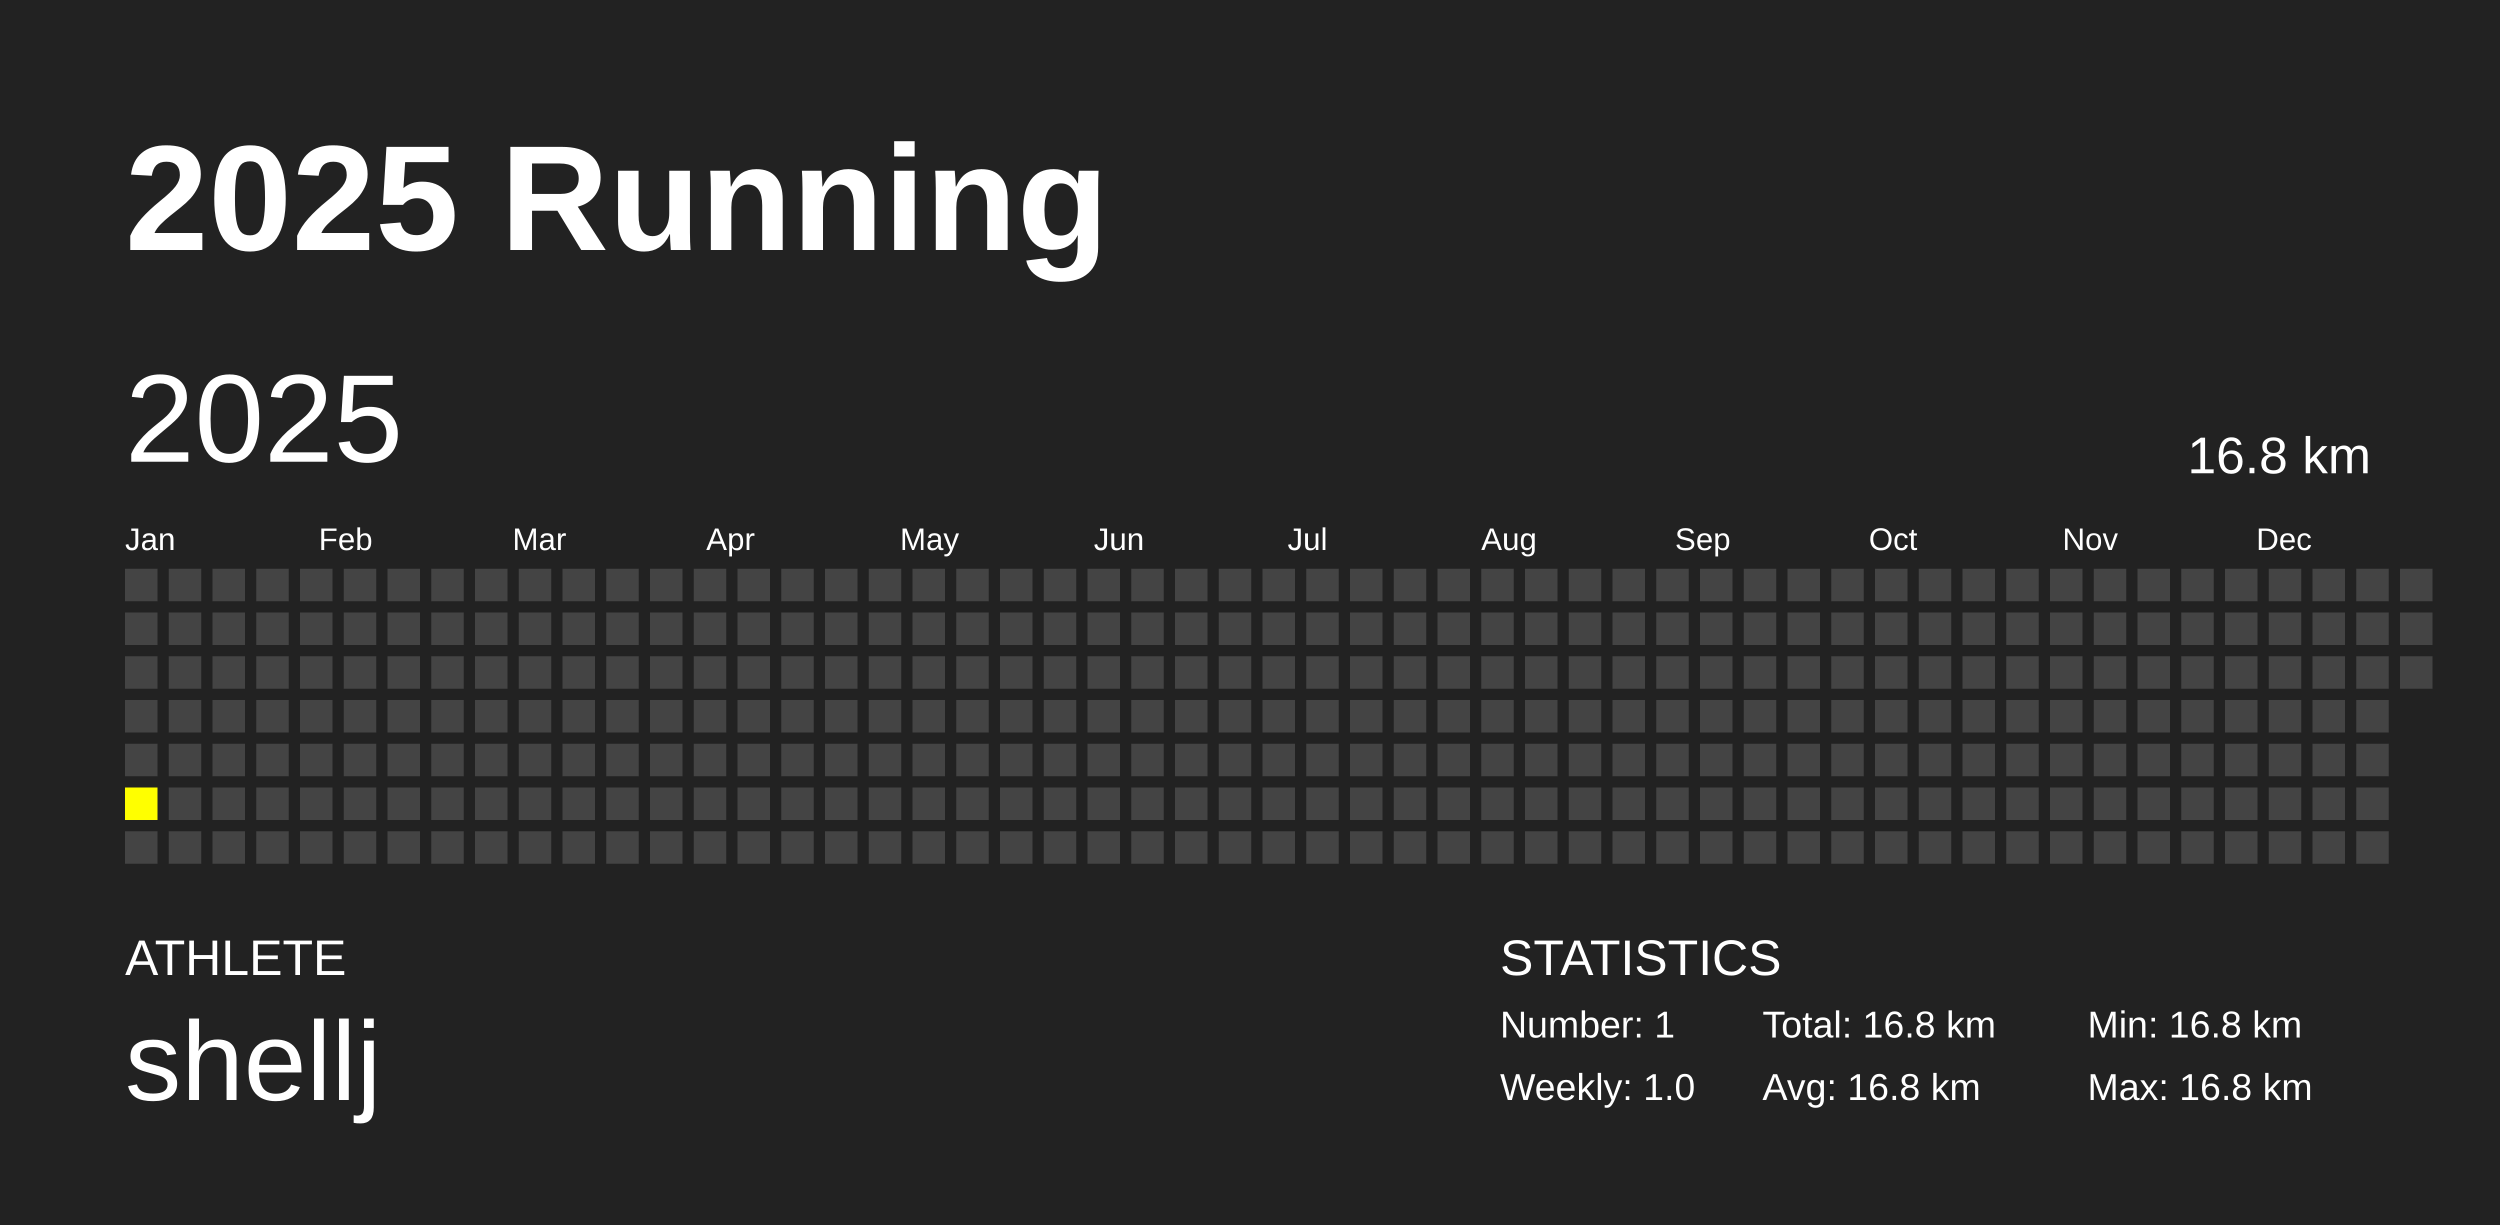
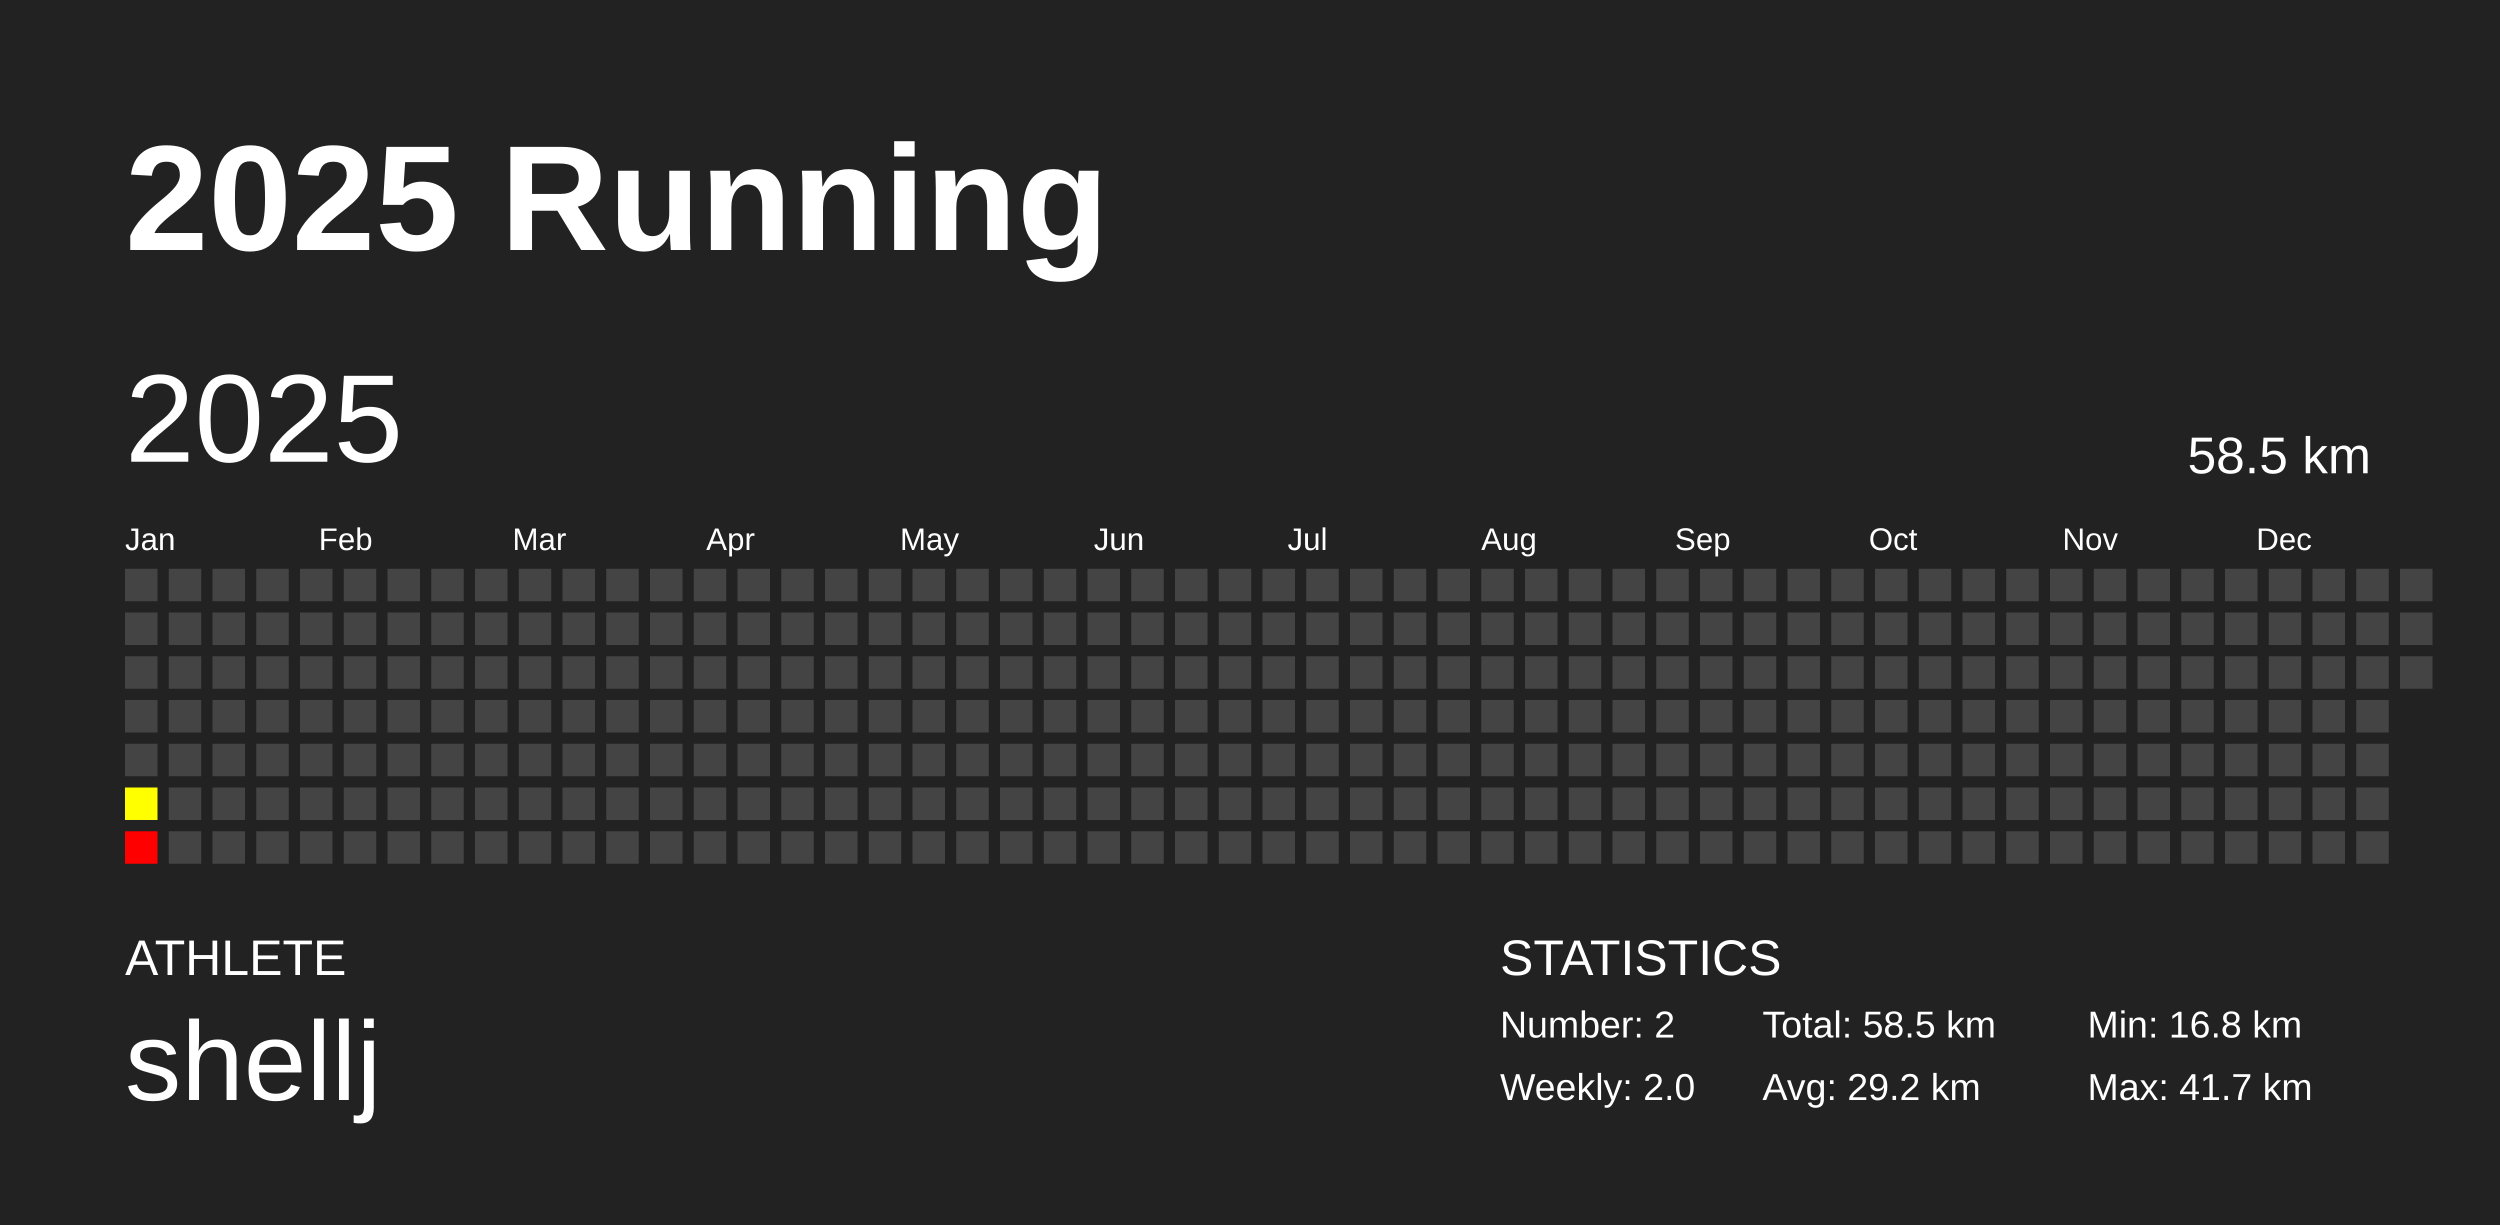
<svg xmlns="http://www.w3.org/2000/svg" baseProfile="full" height="98mm" version="1.1" viewBox="0,0,200,98" width="200mm">
  <defs />
  <rect fill="#222222" height="98" width="200" x="0" y="0" />
  <text fill="#FFFFFF" style="font-size:12px; font-family:Arial; font-weight:bold;" x="10" y="20">2025 Running</text>
  <text fill="#FFFFFF" style="font-size:4px; font-family:Arial" x="10" y="78">ATHLETE</text>
  <text fill="#FFFFFF" style="font-size:9px; font-family:Arial" x="10" y="88">shellj</text>
  <text fill="#FFFFFF" style="font-size:4px; font-family:Arial" x="120" y="78">STATISTICS</text>
-   <text fill="#FFFFFF" style="font-size:3px; font-family:Arial" x="120" y="83">Number: 1</text>
-   <text fill="#FFFFFF" style="font-size:3px; font-family:Arial" x="120" y="88">Weekly: 1.0</text>
-   <text fill="#FFFFFF" style="font-size:3px; font-family:Arial" x="141" y="83">Total: 16.8 km</text>
-   <text fill="#FFFFFF" style="font-size:3px; font-family:Arial" x="141" y="88">Avg: 16.8 km</text>
+   <text fill="#FFFFFF" style="font-size:3px; font-family:Arial" x="120" y="83">Number: 2</text>
+   <text fill="#FFFFFF" style="font-size:3px; font-family:Arial" x="120" y="88">Weekly: 2.0</text>
+   <text fill="#FFFFFF" style="font-size:3px; font-family:Arial" x="141" y="83">Total: 58.5 km</text>
+   <text fill="#FFFFFF" style="font-size:3px; font-family:Arial" x="141" y="88">Avg: 29.2 km</text>
  <text fill="#FFFFFF" style="font-size:3px; font-family:Arial" x="167" y="83">Min: 16.8 km</text>
-   <text fill="#FFFFFF" style="font-size:3px; font-family:Arial" x="167" y="88">Max: 16.8 km</text>
+   <text fill="#FFFFFF" style="font-size:3px; font-family:Arial" x="167" y="88">Max: 41.7 km</text>
  <text dominant-baseline="hanging" fill="#FFFFFF" style="font-size:10.0px; font-family:Arial;" x="10" y="30">2025</text>
-   <text dominant-baseline="hanging" fill="#FFFFFF" style="font-size:4.125px; font-family:Arial;" x="175" y="35">16.8 km</text>
+   <text dominant-baseline="hanging" fill="#FFFFFF" style="font-size:4.125px; font-family:Arial;" x="175" y="35">58.5 km</text>
  <text fill="#FFFFFF" style="font-size:2.5px; font-family:Arial" x="10.0" y="44">Jan</text>
  <text fill="#FFFFFF" style="font-size:2.5px; font-family:Arial" x="25.5" y="44">Feb</text>
  <text fill="#FFFFFF" style="font-size:2.5px; font-family:Arial" x="41.0" y="44">Mar</text>
  <text fill="#FFFFFF" style="font-size:2.5px; font-family:Arial" x="56.5" y="44">Apr</text>
  <text fill="#FFFFFF" style="font-size:2.5px; font-family:Arial" x="72.0" y="44">May</text>
  <text fill="#FFFFFF" style="font-size:2.5px; font-family:Arial" x="87.5" y="44">Jun</text>
  <text fill="#FFFFFF" style="font-size:2.5px; font-family:Arial" x="103.0" y="44">Jul</text>
  <text fill="#FFFFFF" style="font-size:2.5px; font-family:Arial" x="118.5" y="44">Aug</text>
  <text fill="#FFFFFF" style="font-size:2.5px; font-family:Arial" x="134.0" y="44">Sep</text>
  <text fill="#FFFFFF" style="font-size:2.5px; font-family:Arial" x="149.5" y="44">Oct</text>
  <text fill="#FFFFFF" style="font-size:2.5px; font-family:Arial" x="165.0" y="44">Nov</text>
  <text fill="#FFFFFF" style="font-size:2.5px; font-family:Arial" x="180.5" y="44">Dec</text>
  <rect fill="#444444" height="2.6" width="2.6" x="10.0" y="45.5" />
  <rect fill="#444444" height="2.6" width="2.6" x="10.0" y="49.0" />
  <rect fill="#444444" height="2.6" width="2.6" x="10.0" y="52.5" />
  <rect fill="#444444" height="2.6" width="2.6" x="10.0" y="56.0" />
  <rect fill="#444444" height="2.6" width="2.6" x="10.0" y="59.5" />
-   <rect fill="yellow" height="2.6" width="2.6" x="10.0" y="63.0" />
-   <rect fill="#444444" height="2.6" width="2.6" x="10.0" y="66.5" />
+   <rect fill="#ffff00" height="2.6" width="2.6" x="10.0" y="63.0" />
+   <rect fill="red" height="2.6" width="2.6" x="10.0" y="66.5" />
  <rect fill="#444444" height="2.6" width="2.6" x="13.5" y="45.5" />
  <rect fill="#444444" height="2.6" width="2.6" x="13.5" y="49.0" />
  <rect fill="#444444" height="2.6" width="2.6" x="13.5" y="52.5" />
  <rect fill="#444444" height="2.6" width="2.6" x="13.5" y="56.0" />
  <rect fill="#444444" height="2.6" width="2.6" x="13.5" y="59.5" />
  <rect fill="#444444" height="2.6" width="2.6" x="13.5" y="63.0" />
  <rect fill="#444444" height="2.6" width="2.6" x="13.5" y="66.5" />
  <rect fill="#444444" height="2.6" width="2.6" x="17.0" y="45.5" />
  <rect fill="#444444" height="2.6" width="2.6" x="17.0" y="49.0" />
  <rect fill="#444444" height="2.6" width="2.6" x="17.0" y="52.5" />
  <rect fill="#444444" height="2.6" width="2.6" x="17.0" y="56.0" />
  <rect fill="#444444" height="2.6" width="2.6" x="17.0" y="59.5" />
  <rect fill="#444444" height="2.6" width="2.6" x="17.0" y="63.0" />
  <rect fill="#444444" height="2.6" width="2.6" x="17.0" y="66.5" />
  <rect fill="#444444" height="2.6" width="2.6" x="20.5" y="45.5" />
  <rect fill="#444444" height="2.6" width="2.6" x="20.5" y="49.0" />
  <rect fill="#444444" height="2.6" width="2.6" x="20.5" y="52.5" />
  <rect fill="#444444" height="2.6" width="2.6" x="20.5" y="56.0" />
  <rect fill="#444444" height="2.6" width="2.6" x="20.5" y="59.5" />
  <rect fill="#444444" height="2.6" width="2.6" x="20.5" y="63.0" />
  <rect fill="#444444" height="2.6" width="2.6" x="20.5" y="66.5" />
  <rect fill="#444444" height="2.6" width="2.6" x="24.0" y="45.5" />
  <rect fill="#444444" height="2.6" width="2.6" x="24.0" y="49.0" />
  <rect fill="#444444" height="2.6" width="2.6" x="24.0" y="52.5" />
  <rect fill="#444444" height="2.6" width="2.6" x="24.0" y="56.0" />
  <rect fill="#444444" height="2.6" width="2.6" x="24.0" y="59.5" />
  <rect fill="#444444" height="2.6" width="2.6" x="24.0" y="63.0" />
  <rect fill="#444444" height="2.6" width="2.6" x="24.0" y="66.5" />
  <rect fill="#444444" height="2.6" width="2.6" x="27.5" y="45.5" />
  <rect fill="#444444" height="2.6" width="2.6" x="27.5" y="49.0" />
  <rect fill="#444444" height="2.6" width="2.6" x="27.5" y="52.5" />
  <rect fill="#444444" height="2.6" width="2.6" x="27.5" y="56.0" />
  <rect fill="#444444" height="2.6" width="2.6" x="27.5" y="59.5" />
  <rect fill="#444444" height="2.6" width="2.6" x="27.5" y="63.0" />
  <rect fill="#444444" height="2.6" width="2.6" x="27.5" y="66.5" />
  <rect fill="#444444" height="2.6" width="2.6" x="31.0" y="45.5" />
  <rect fill="#444444" height="2.6" width="2.6" x="31.0" y="49.0" />
  <rect fill="#444444" height="2.6" width="2.6" x="31.0" y="52.5" />
  <rect fill="#444444" height="2.6" width="2.6" x="31.0" y="56.0" />
  <rect fill="#444444" height="2.6" width="2.6" x="31.0" y="59.5" />
  <rect fill="#444444" height="2.6" width="2.6" x="31.0" y="63.0" />
  <rect fill="#444444" height="2.6" width="2.6" x="31.0" y="66.5" />
  <rect fill="#444444" height="2.6" width="2.6" x="34.5" y="45.5" />
  <rect fill="#444444" height="2.6" width="2.6" x="34.5" y="49.0" />
  <rect fill="#444444" height="2.6" width="2.6" x="34.5" y="52.5" />
  <rect fill="#444444" height="2.6" width="2.6" x="34.5" y="56.0" />
  <rect fill="#444444" height="2.6" width="2.6" x="34.5" y="59.5" />
  <rect fill="#444444" height="2.6" width="2.6" x="34.5" y="63.0" />
  <rect fill="#444444" height="2.6" width="2.6" x="34.5" y="66.5" />
  <rect fill="#444444" height="2.6" width="2.6" x="38.0" y="45.5" />
  <rect fill="#444444" height="2.6" width="2.6" x="38.0" y="49.0" />
  <rect fill="#444444" height="2.6" width="2.6" x="38.0" y="52.5" />
  <rect fill="#444444" height="2.6" width="2.6" x="38.0" y="56.0" />
  <rect fill="#444444" height="2.6" width="2.6" x="38.0" y="59.5" />
  <rect fill="#444444" height="2.6" width="2.6" x="38.0" y="63.0" />
  <rect fill="#444444" height="2.6" width="2.6" x="38.0" y="66.5" />
  <rect fill="#444444" height="2.6" width="2.6" x="41.5" y="45.5" />
  <rect fill="#444444" height="2.6" width="2.6" x="41.5" y="49.0" />
  <rect fill="#444444" height="2.6" width="2.6" x="41.5" y="52.5" />
  <rect fill="#444444" height="2.6" width="2.6" x="41.5" y="56.0" />
  <rect fill="#444444" height="2.6" width="2.6" x="41.5" y="59.5" />
  <rect fill="#444444" height="2.6" width="2.6" x="41.5" y="63.0" />
  <rect fill="#444444" height="2.6" width="2.6" x="41.5" y="66.5" />
  <rect fill="#444444" height="2.6" width="2.6" x="45.0" y="45.5" />
  <rect fill="#444444" height="2.6" width="2.6" x="45.0" y="49.0" />
  <rect fill="#444444" height="2.6" width="2.6" x="45.0" y="52.5" />
  <rect fill="#444444" height="2.6" width="2.6" x="45.0" y="56.0" />
  <rect fill="#444444" height="2.6" width="2.6" x="45.0" y="59.5" />
  <rect fill="#444444" height="2.6" width="2.6" x="45.0" y="63.0" />
  <rect fill="#444444" height="2.6" width="2.6" x="45.0" y="66.5" />
  <rect fill="#444444" height="2.6" width="2.6" x="48.5" y="45.5" />
  <rect fill="#444444" height="2.6" width="2.6" x="48.5" y="49.0" />
  <rect fill="#444444" height="2.6" width="2.6" x="48.5" y="52.5" />
  <rect fill="#444444" height="2.6" width="2.6" x="48.5" y="56.0" />
  <rect fill="#444444" height="2.6" width="2.6" x="48.5" y="59.5" />
  <rect fill="#444444" height="2.6" width="2.6" x="48.5" y="63.0" />
  <rect fill="#444444" height="2.6" width="2.6" x="48.5" y="66.5" />
  <rect fill="#444444" height="2.6" width="2.6" x="52.0" y="45.5" />
  <rect fill="#444444" height="2.6" width="2.6" x="52.0" y="49.0" />
  <rect fill="#444444" height="2.6" width="2.6" x="52.0" y="52.5" />
  <rect fill="#444444" height="2.6" width="2.6" x="52.0" y="56.0" />
  <rect fill="#444444" height="2.6" width="2.6" x="52.0" y="59.5" />
  <rect fill="#444444" height="2.6" width="2.6" x="52.0" y="63.0" />
  <rect fill="#444444" height="2.6" width="2.6" x="52.0" y="66.5" />
  <rect fill="#444444" height="2.6" width="2.6" x="55.5" y="45.5" />
  <rect fill="#444444" height="2.6" width="2.6" x="55.5" y="49.0" />
  <rect fill="#444444" height="2.6" width="2.6" x="55.5" y="52.5" />
  <rect fill="#444444" height="2.6" width="2.6" x="55.5" y="56.0" />
  <rect fill="#444444" height="2.6" width="2.6" x="55.5" y="59.5" />
  <rect fill="#444444" height="2.6" width="2.6" x="55.5" y="63.0" />
  <rect fill="#444444" height="2.6" width="2.6" x="55.5" y="66.5" />
  <rect fill="#444444" height="2.6" width="2.6" x="59.0" y="45.5" />
  <rect fill="#444444" height="2.6" width="2.6" x="59.0" y="49.0" />
  <rect fill="#444444" height="2.6" width="2.6" x="59.0" y="52.5" />
  <rect fill="#444444" height="2.6" width="2.6" x="59.0" y="56.0" />
  <rect fill="#444444" height="2.6" width="2.6" x="59.0" y="59.5" />
  <rect fill="#444444" height="2.6" width="2.6" x="59.0" y="63.0" />
  <rect fill="#444444" height="2.6" width="2.6" x="59.0" y="66.5" />
  <rect fill="#444444" height="2.6" width="2.6" x="62.5" y="45.5" />
  <rect fill="#444444" height="2.6" width="2.6" x="62.5" y="49.0" />
  <rect fill="#444444" height="2.6" width="2.6" x="62.5" y="52.5" />
  <rect fill="#444444" height="2.6" width="2.6" x="62.5" y="56.0" />
  <rect fill="#444444" height="2.6" width="2.6" x="62.5" y="59.5" />
  <rect fill="#444444" height="2.6" width="2.6" x="62.5" y="63.0" />
  <rect fill="#444444" height="2.6" width="2.6" x="62.5" y="66.5" />
  <rect fill="#444444" height="2.6" width="2.6" x="66.0" y="45.5" />
  <rect fill="#444444" height="2.6" width="2.6" x="66.0" y="49.0" />
  <rect fill="#444444" height="2.6" width="2.6" x="66.0" y="52.5" />
  <rect fill="#444444" height="2.6" width="2.6" x="66.0" y="56.0" />
  <rect fill="#444444" height="2.6" width="2.6" x="66.0" y="59.5" />
  <rect fill="#444444" height="2.6" width="2.6" x="66.0" y="63.0" />
  <rect fill="#444444" height="2.6" width="2.6" x="66.0" y="66.5" />
  <rect fill="#444444" height="2.6" width="2.6" x="69.5" y="45.5" />
  <rect fill="#444444" height="2.6" width="2.6" x="69.5" y="49.0" />
  <rect fill="#444444" height="2.6" width="2.6" x="69.5" y="52.5" />
  <rect fill="#444444" height="2.6" width="2.6" x="69.5" y="56.0" />
  <rect fill="#444444" height="2.6" width="2.6" x="69.5" y="59.5" />
  <rect fill="#444444" height="2.6" width="2.6" x="69.5" y="63.0" />
  <rect fill="#444444" height="2.6" width="2.6" x="69.5" y="66.5" />
  <rect fill="#444444" height="2.6" width="2.6" x="73.0" y="45.5" />
  <rect fill="#444444" height="2.6" width="2.6" x="73.0" y="49.0" />
  <rect fill="#444444" height="2.6" width="2.6" x="73.0" y="52.5" />
  <rect fill="#444444" height="2.6" width="2.6" x="73.0" y="56.0" />
  <rect fill="#444444" height="2.6" width="2.6" x="73.0" y="59.5" />
  <rect fill="#444444" height="2.6" width="2.6" x="73.0" y="63.0" />
  <rect fill="#444444" height="2.6" width="2.6" x="73.0" y="66.5" />
  <rect fill="#444444" height="2.6" width="2.6" x="76.5" y="45.5" />
  <rect fill="#444444" height="2.6" width="2.6" x="76.5" y="49.0" />
  <rect fill="#444444" height="2.6" width="2.6" x="76.5" y="52.5" />
  <rect fill="#444444" height="2.6" width="2.6" x="76.5" y="56.0" />
  <rect fill="#444444" height="2.6" width="2.6" x="76.5" y="59.5" />
  <rect fill="#444444" height="2.6" width="2.6" x="76.5" y="63.0" />
  <rect fill="#444444" height="2.6" width="2.6" x="76.5" y="66.5" />
  <rect fill="#444444" height="2.6" width="2.6" x="80.0" y="45.5" />
  <rect fill="#444444" height="2.6" width="2.6" x="80.0" y="49.0" />
  <rect fill="#444444" height="2.6" width="2.6" x="80.0" y="52.5" />
  <rect fill="#444444" height="2.6" width="2.6" x="80.0" y="56.0" />
  <rect fill="#444444" height="2.6" width="2.6" x="80.0" y="59.5" />
  <rect fill="#444444" height="2.6" width="2.6" x="80.0" y="63.0" />
  <rect fill="#444444" height="2.6" width="2.6" x="80.0" y="66.5" />
  <rect fill="#444444" height="2.6" width="2.6" x="83.5" y="45.5" />
  <rect fill="#444444" height="2.6" width="2.6" x="83.5" y="49.0" />
  <rect fill="#444444" height="2.6" width="2.6" x="83.5" y="52.5" />
  <rect fill="#444444" height="2.6" width="2.6" x="83.5" y="56.0" />
  <rect fill="#444444" height="2.6" width="2.6" x="83.5" y="59.5" />
  <rect fill="#444444" height="2.6" width="2.6" x="83.5" y="63.0" />
  <rect fill="#444444" height="2.6" width="2.6" x="83.5" y="66.5" />
  <rect fill="#444444" height="2.6" width="2.6" x="87.0" y="45.5" />
  <rect fill="#444444" height="2.6" width="2.6" x="87.0" y="49.0" />
  <rect fill="#444444" height="2.6" width="2.6" x="87.0" y="52.5" />
  <rect fill="#444444" height="2.6" width="2.6" x="87.0" y="56.0" />
  <rect fill="#444444" height="2.6" width="2.6" x="87.0" y="59.5" />
  <rect fill="#444444" height="2.6" width="2.6" x="87.0" y="63.0" />
  <rect fill="#444444" height="2.6" width="2.6" x="87.0" y="66.5" />
  <rect fill="#444444" height="2.6" width="2.6" x="90.5" y="45.5" />
  <rect fill="#444444" height="2.6" width="2.6" x="90.5" y="49.0" />
  <rect fill="#444444" height="2.6" width="2.6" x="90.5" y="52.5" />
  <rect fill="#444444" height="2.6" width="2.6" x="90.5" y="56.0" />
  <rect fill="#444444" height="2.6" width="2.6" x="90.5" y="59.5" />
  <rect fill="#444444" height="2.6" width="2.6" x="90.5" y="63.0" />
  <rect fill="#444444" height="2.6" width="2.6" x="90.5" y="66.5" />
  <rect fill="#444444" height="2.6" width="2.6" x="94.0" y="45.5" />
  <rect fill="#444444" height="2.6" width="2.6" x="94.0" y="49.0" />
  <rect fill="#444444" height="2.6" width="2.6" x="94.0" y="52.5" />
  <rect fill="#444444" height="2.6" width="2.6" x="94.0" y="56.0" />
  <rect fill="#444444" height="2.6" width="2.6" x="94.0" y="59.5" />
  <rect fill="#444444" height="2.6" width="2.6" x="94.0" y="63.0" />
  <rect fill="#444444" height="2.6" width="2.6" x="94.0" y="66.5" />
  <rect fill="#444444" height="2.6" width="2.6" x="97.5" y="45.5" />
  <rect fill="#444444" height="2.6" width="2.6" x="97.5" y="49.0" />
  <rect fill="#444444" height="2.6" width="2.6" x="97.5" y="52.5" />
  <rect fill="#444444" height="2.6" width="2.6" x="97.5" y="56.0" />
  <rect fill="#444444" height="2.6" width="2.6" x="97.5" y="59.5" />
  <rect fill="#444444" height="2.6" width="2.6" x="97.5" y="63.0" />
  <rect fill="#444444" height="2.6" width="2.6" x="97.5" y="66.5" />
  <rect fill="#444444" height="2.6" width="2.6" x="101.0" y="45.5" />
  <rect fill="#444444" height="2.6" width="2.6" x="101.0" y="49.0" />
  <rect fill="#444444" height="2.6" width="2.6" x="101.0" y="52.5" />
  <rect fill="#444444" height="2.6" width="2.6" x="101.0" y="56.0" />
  <rect fill="#444444" height="2.6" width="2.6" x="101.0" y="59.5" />
  <rect fill="#444444" height="2.6" width="2.6" x="101.0" y="63.0" />
  <rect fill="#444444" height="2.6" width="2.6" x="101.0" y="66.5" />
  <rect fill="#444444" height="2.6" width="2.6" x="104.5" y="45.5" />
  <rect fill="#444444" height="2.6" width="2.6" x="104.5" y="49.0" />
  <rect fill="#444444" height="2.6" width="2.6" x="104.5" y="52.5" />
  <rect fill="#444444" height="2.6" width="2.6" x="104.5" y="56.0" />
  <rect fill="#444444" height="2.6" width="2.6" x="104.5" y="59.5" />
  <rect fill="#444444" height="2.6" width="2.6" x="104.5" y="63.0" />
  <rect fill="#444444" height="2.6" width="2.6" x="104.5" y="66.5" />
  <rect fill="#444444" height="2.6" width="2.6" x="108.0" y="45.5" />
  <rect fill="#444444" height="2.6" width="2.6" x="108.0" y="49.0" />
  <rect fill="#444444" height="2.6" width="2.6" x="108.0" y="52.5" />
  <rect fill="#444444" height="2.6" width="2.6" x="108.0" y="56.0" />
  <rect fill="#444444" height="2.6" width="2.6" x="108.0" y="59.5" />
  <rect fill="#444444" height="2.6" width="2.6" x="108.0" y="63.0" />
  <rect fill="#444444" height="2.6" width="2.6" x="108.0" y="66.5" />
  <rect fill="#444444" height="2.6" width="2.6" x="111.5" y="45.5" />
  <rect fill="#444444" height="2.6" width="2.6" x="111.5" y="49.0" />
  <rect fill="#444444" height="2.6" width="2.6" x="111.5" y="52.5" />
  <rect fill="#444444" height="2.6" width="2.6" x="111.5" y="56.0" />
  <rect fill="#444444" height="2.6" width="2.6" x="111.5" y="59.5" />
  <rect fill="#444444" height="2.6" width="2.6" x="111.5" y="63.0" />
  <rect fill="#444444" height="2.6" width="2.6" x="111.5" y="66.5" />
  <rect fill="#444444" height="2.6" width="2.6" x="115.0" y="45.5" />
  <rect fill="#444444" height="2.6" width="2.6" x="115.0" y="49.0" />
  <rect fill="#444444" height="2.6" width="2.6" x="115.0" y="52.5" />
  <rect fill="#444444" height="2.6" width="2.6" x="115.0" y="56.0" />
  <rect fill="#444444" height="2.6" width="2.6" x="115.0" y="59.5" />
  <rect fill="#444444" height="2.6" width="2.6" x="115.0" y="63.0" />
  <rect fill="#444444" height="2.6" width="2.6" x="115.0" y="66.5" />
  <rect fill="#444444" height="2.6" width="2.6" x="118.5" y="45.5" />
  <rect fill="#444444" height="2.6" width="2.6" x="118.5" y="49.0" />
  <rect fill="#444444" height="2.6" width="2.6" x="118.5" y="52.5" />
  <rect fill="#444444" height="2.6" width="2.6" x="118.5" y="56.0" />
  <rect fill="#444444" height="2.6" width="2.6" x="118.5" y="59.5" />
  <rect fill="#444444" height="2.6" width="2.6" x="118.5" y="63.0" />
  <rect fill="#444444" height="2.6" width="2.6" x="118.5" y="66.5" />
  <rect fill="#444444" height="2.6" width="2.6" x="122.0" y="45.5" />
  <rect fill="#444444" height="2.6" width="2.6" x="122.0" y="49.0" />
  <rect fill="#444444" height="2.6" width="2.6" x="122.0" y="52.5" />
  <rect fill="#444444" height="2.6" width="2.6" x="122.0" y="56.0" />
  <rect fill="#444444" height="2.6" width="2.6" x="122.0" y="59.5" />
  <rect fill="#444444" height="2.6" width="2.6" x="122.0" y="63.0" />
  <rect fill="#444444" height="2.6" width="2.6" x="122.0" y="66.5" />
  <rect fill="#444444" height="2.6" width="2.6" x="125.5" y="45.5" />
  <rect fill="#444444" height="2.6" width="2.6" x="125.5" y="49.0" />
  <rect fill="#444444" height="2.6" width="2.6" x="125.5" y="52.5" />
  <rect fill="#444444" height="2.6" width="2.6" x="125.5" y="56.0" />
  <rect fill="#444444" height="2.6" width="2.6" x="125.5" y="59.5" />
  <rect fill="#444444" height="2.6" width="2.6" x="125.5" y="63.0" />
  <rect fill="#444444" height="2.6" width="2.6" x="125.5" y="66.5" />
  <rect fill="#444444" height="2.6" width="2.6" x="129.0" y="45.5" />
  <rect fill="#444444" height="2.6" width="2.6" x="129.0" y="49.0" />
  <rect fill="#444444" height="2.6" width="2.6" x="129.0" y="52.5" />
  <rect fill="#444444" height="2.6" width="2.6" x="129.0" y="56.0" />
  <rect fill="#444444" height="2.6" width="2.6" x="129.0" y="59.5" />
  <rect fill="#444444" height="2.6" width="2.6" x="129.0" y="63.0" />
  <rect fill="#444444" height="2.6" width="2.6" x="129.0" y="66.5" />
  <rect fill="#444444" height="2.6" width="2.6" x="132.5" y="45.5" />
  <rect fill="#444444" height="2.6" width="2.6" x="132.5" y="49.0" />
  <rect fill="#444444" height="2.6" width="2.6" x="132.5" y="52.5" />
  <rect fill="#444444" height="2.6" width="2.6" x="132.5" y="56.0" />
  <rect fill="#444444" height="2.6" width="2.6" x="132.5" y="59.5" />
  <rect fill="#444444" height="2.6" width="2.6" x="132.5" y="63.0" />
  <rect fill="#444444" height="2.6" width="2.6" x="132.5" y="66.5" />
  <rect fill="#444444" height="2.6" width="2.6" x="136.0" y="45.5" />
  <rect fill="#444444" height="2.6" width="2.6" x="136.0" y="49.0" />
  <rect fill="#444444" height="2.6" width="2.6" x="136.0" y="52.5" />
  <rect fill="#444444" height="2.6" width="2.6" x="136.0" y="56.0" />
  <rect fill="#444444" height="2.6" width="2.6" x="136.0" y="59.5" />
  <rect fill="#444444" height="2.6" width="2.6" x="136.0" y="63.0" />
  <rect fill="#444444" height="2.6" width="2.6" x="136.0" y="66.5" />
  <rect fill="#444444" height="2.6" width="2.6" x="139.5" y="45.5" />
  <rect fill="#444444" height="2.6" width="2.6" x="139.5" y="49.0" />
  <rect fill="#444444" height="2.6" width="2.6" x="139.5" y="52.5" />
  <rect fill="#444444" height="2.6" width="2.6" x="139.5" y="56.0" />
  <rect fill="#444444" height="2.6" width="2.6" x="139.5" y="59.5" />
  <rect fill="#444444" height="2.6" width="2.6" x="139.5" y="63.0" />
  <rect fill="#444444" height="2.6" width="2.6" x="139.5" y="66.5" />
  <rect fill="#444444" height="2.6" width="2.6" x="143.0" y="45.5" />
  <rect fill="#444444" height="2.6" width="2.6" x="143.0" y="49.0" />
  <rect fill="#444444" height="2.6" width="2.6" x="143.0" y="52.5" />
  <rect fill="#444444" height="2.6" width="2.6" x="143.0" y="56.0" />
  <rect fill="#444444" height="2.6" width="2.6" x="143.0" y="59.5" />
  <rect fill="#444444" height="2.6" width="2.6" x="143.0" y="63.0" />
  <rect fill="#444444" height="2.6" width="2.6" x="143.0" y="66.5" />
  <rect fill="#444444" height="2.6" width="2.6" x="146.5" y="45.5" />
  <rect fill="#444444" height="2.6" width="2.6" x="146.5" y="49.0" />
  <rect fill="#444444" height="2.6" width="2.6" x="146.5" y="52.5" />
  <rect fill="#444444" height="2.6" width="2.6" x="146.5" y="56.0" />
  <rect fill="#444444" height="2.6" width="2.6" x="146.5" y="59.5" />
  <rect fill="#444444" height="2.6" width="2.6" x="146.5" y="63.0" />
  <rect fill="#444444" height="2.6" width="2.6" x="146.5" y="66.5" />
  <rect fill="#444444" height="2.6" width="2.6" x="150.0" y="45.5" />
  <rect fill="#444444" height="2.6" width="2.6" x="150.0" y="49.0" />
  <rect fill="#444444" height="2.6" width="2.6" x="150.0" y="52.5" />
  <rect fill="#444444" height="2.6" width="2.6" x="150.0" y="56.0" />
  <rect fill="#444444" height="2.6" width="2.6" x="150.0" y="59.5" />
  <rect fill="#444444" height="2.6" width="2.6" x="150.0" y="63.0" />
  <rect fill="#444444" height="2.6" width="2.6" x="150.0" y="66.5" />
  <rect fill="#444444" height="2.6" width="2.6" x="153.5" y="45.5" />
  <rect fill="#444444" height="2.6" width="2.6" x="153.5" y="49.0" />
  <rect fill="#444444" height="2.6" width="2.6" x="153.5" y="52.5" />
  <rect fill="#444444" height="2.6" width="2.6" x="153.5" y="56.0" />
  <rect fill="#444444" height="2.6" width="2.6" x="153.5" y="59.5" />
  <rect fill="#444444" height="2.6" width="2.6" x="153.5" y="63.0" />
  <rect fill="#444444" height="2.6" width="2.6" x="153.5" y="66.5" />
  <rect fill="#444444" height="2.6" width="2.6" x="157.0" y="45.5" />
  <rect fill="#444444" height="2.6" width="2.6" x="157.0" y="49.0" />
  <rect fill="#444444" height="2.6" width="2.6" x="157.0" y="52.5" />
  <rect fill="#444444" height="2.6" width="2.6" x="157.0" y="56.0" />
  <rect fill="#444444" height="2.6" width="2.6" x="157.0" y="59.5" />
  <rect fill="#444444" height="2.6" width="2.6" x="157.0" y="63.0" />
  <rect fill="#444444" height="2.6" width="2.6" x="157.0" y="66.5" />
  <rect fill="#444444" height="2.6" width="2.6" x="160.5" y="45.5" />
  <rect fill="#444444" height="2.6" width="2.6" x="160.5" y="49.0" />
  <rect fill="#444444" height="2.6" width="2.6" x="160.5" y="52.5" />
  <rect fill="#444444" height="2.6" width="2.6" x="160.5" y="56.0" />
  <rect fill="#444444" height="2.6" width="2.6" x="160.5" y="59.5" />
  <rect fill="#444444" height="2.6" width="2.6" x="160.5" y="63.0" />
  <rect fill="#444444" height="2.6" width="2.6" x="160.5" y="66.5" />
  <rect fill="#444444" height="2.6" width="2.6" x="164.0" y="45.5" />
  <rect fill="#444444" height="2.6" width="2.6" x="164.0" y="49.0" />
  <rect fill="#444444" height="2.6" width="2.6" x="164.0" y="52.5" />
  <rect fill="#444444" height="2.6" width="2.6" x="164.0" y="56.0" />
  <rect fill="#444444" height="2.6" width="2.6" x="164.0" y="59.5" />
  <rect fill="#444444" height="2.6" width="2.6" x="164.0" y="63.0" />
  <rect fill="#444444" height="2.6" width="2.6" x="164.0" y="66.5" />
  <rect fill="#444444" height="2.6" width="2.6" x="167.5" y="45.5" />
  <rect fill="#444444" height="2.6" width="2.6" x="167.5" y="49.0" />
  <rect fill="#444444" height="2.6" width="2.6" x="167.5" y="52.5" />
  <rect fill="#444444" height="2.6" width="2.6" x="167.5" y="56.0" />
  <rect fill="#444444" height="2.6" width="2.6" x="167.5" y="59.5" />
  <rect fill="#444444" height="2.6" width="2.6" x="167.5" y="63.0" />
  <rect fill="#444444" height="2.6" width="2.6" x="167.5" y="66.5" />
  <rect fill="#444444" height="2.6" width="2.6" x="171.0" y="45.5" />
  <rect fill="#444444" height="2.6" width="2.6" x="171.0" y="49.0" />
  <rect fill="#444444" height="2.6" width="2.6" x="171.0" y="52.5" />
  <rect fill="#444444" height="2.6" width="2.6" x="171.0" y="56.0" />
  <rect fill="#444444" height="2.6" width="2.6" x="171.0" y="59.5" />
  <rect fill="#444444" height="2.6" width="2.6" x="171.0" y="63.0" />
  <rect fill="#444444" height="2.6" width="2.6" x="171.0" y="66.5" />
  <rect fill="#444444" height="2.6" width="2.6" x="174.5" y="45.5" />
  <rect fill="#444444" height="2.6" width="2.6" x="174.5" y="49.0" />
  <rect fill="#444444" height="2.6" width="2.6" x="174.5" y="52.5" />
  <rect fill="#444444" height="2.6" width="2.6" x="174.5" y="56.0" />
  <rect fill="#444444" height="2.6" width="2.6" x="174.5" y="59.5" />
  <rect fill="#444444" height="2.6" width="2.6" x="174.5" y="63.0" />
  <rect fill="#444444" height="2.6" width="2.6" x="174.5" y="66.5" />
  <rect fill="#444444" height="2.6" width="2.6" x="178.0" y="45.5" />
  <rect fill="#444444" height="2.6" width="2.6" x="178.0" y="49.0" />
  <rect fill="#444444" height="2.6" width="2.6" x="178.0" y="52.5" />
  <rect fill="#444444" height="2.6" width="2.6" x="178.0" y="56.0" />
  <rect fill="#444444" height="2.6" width="2.6" x="178.0" y="59.5" />
  <rect fill="#444444" height="2.6" width="2.6" x="178.0" y="63.0" />
  <rect fill="#444444" height="2.6" width="2.6" x="178.0" y="66.5" />
  <rect fill="#444444" height="2.6" width="2.6" x="181.5" y="45.5" />
  <rect fill="#444444" height="2.6" width="2.6" x="181.5" y="49.0" />
  <rect fill="#444444" height="2.6" width="2.6" x="181.5" y="52.5" />
  <rect fill="#444444" height="2.6" width="2.6" x="181.5" y="56.0" />
  <rect fill="#444444" height="2.6" width="2.6" x="181.5" y="59.5" />
  <rect fill="#444444" height="2.6" width="2.6" x="181.5" y="63.0" />
  <rect fill="#444444" height="2.6" width="2.6" x="181.5" y="66.5" />
  <rect fill="#444444" height="2.6" width="2.6" x="185.0" y="45.5" />
  <rect fill="#444444" height="2.6" width="2.6" x="185.0" y="49.0" />
  <rect fill="#444444" height="2.6" width="2.6" x="185.0" y="52.5" />
  <rect fill="#444444" height="2.6" width="2.6" x="185.0" y="56.0" />
  <rect fill="#444444" height="2.6" width="2.6" x="185.0" y="59.5" />
  <rect fill="#444444" height="2.6" width="2.6" x="185.0" y="63.0" />
  <rect fill="#444444" height="2.6" width="2.6" x="185.0" y="66.5" />
  <rect fill="#444444" height="2.6" width="2.6" x="188.5" y="45.5" />
  <rect fill="#444444" height="2.6" width="2.6" x="188.5" y="49.0" />
  <rect fill="#444444" height="2.6" width="2.6" x="188.5" y="52.5" />
  <rect fill="#444444" height="2.6" width="2.6" x="188.5" y="56.0" />
  <rect fill="#444444" height="2.6" width="2.6" x="188.5" y="59.5" />
  <rect fill="#444444" height="2.6" width="2.6" x="188.5" y="63.0" />
  <rect fill="#444444" height="2.6" width="2.6" x="188.5" y="66.5" />
  <rect fill="#444444" height="2.6" width="2.6" x="192.0" y="45.5" />
  <rect fill="#444444" height="2.6" width="2.6" x="192.0" y="49.0" />
  <rect fill="#444444" height="2.6" width="2.6" x="192.0" y="52.5" />
</svg>
